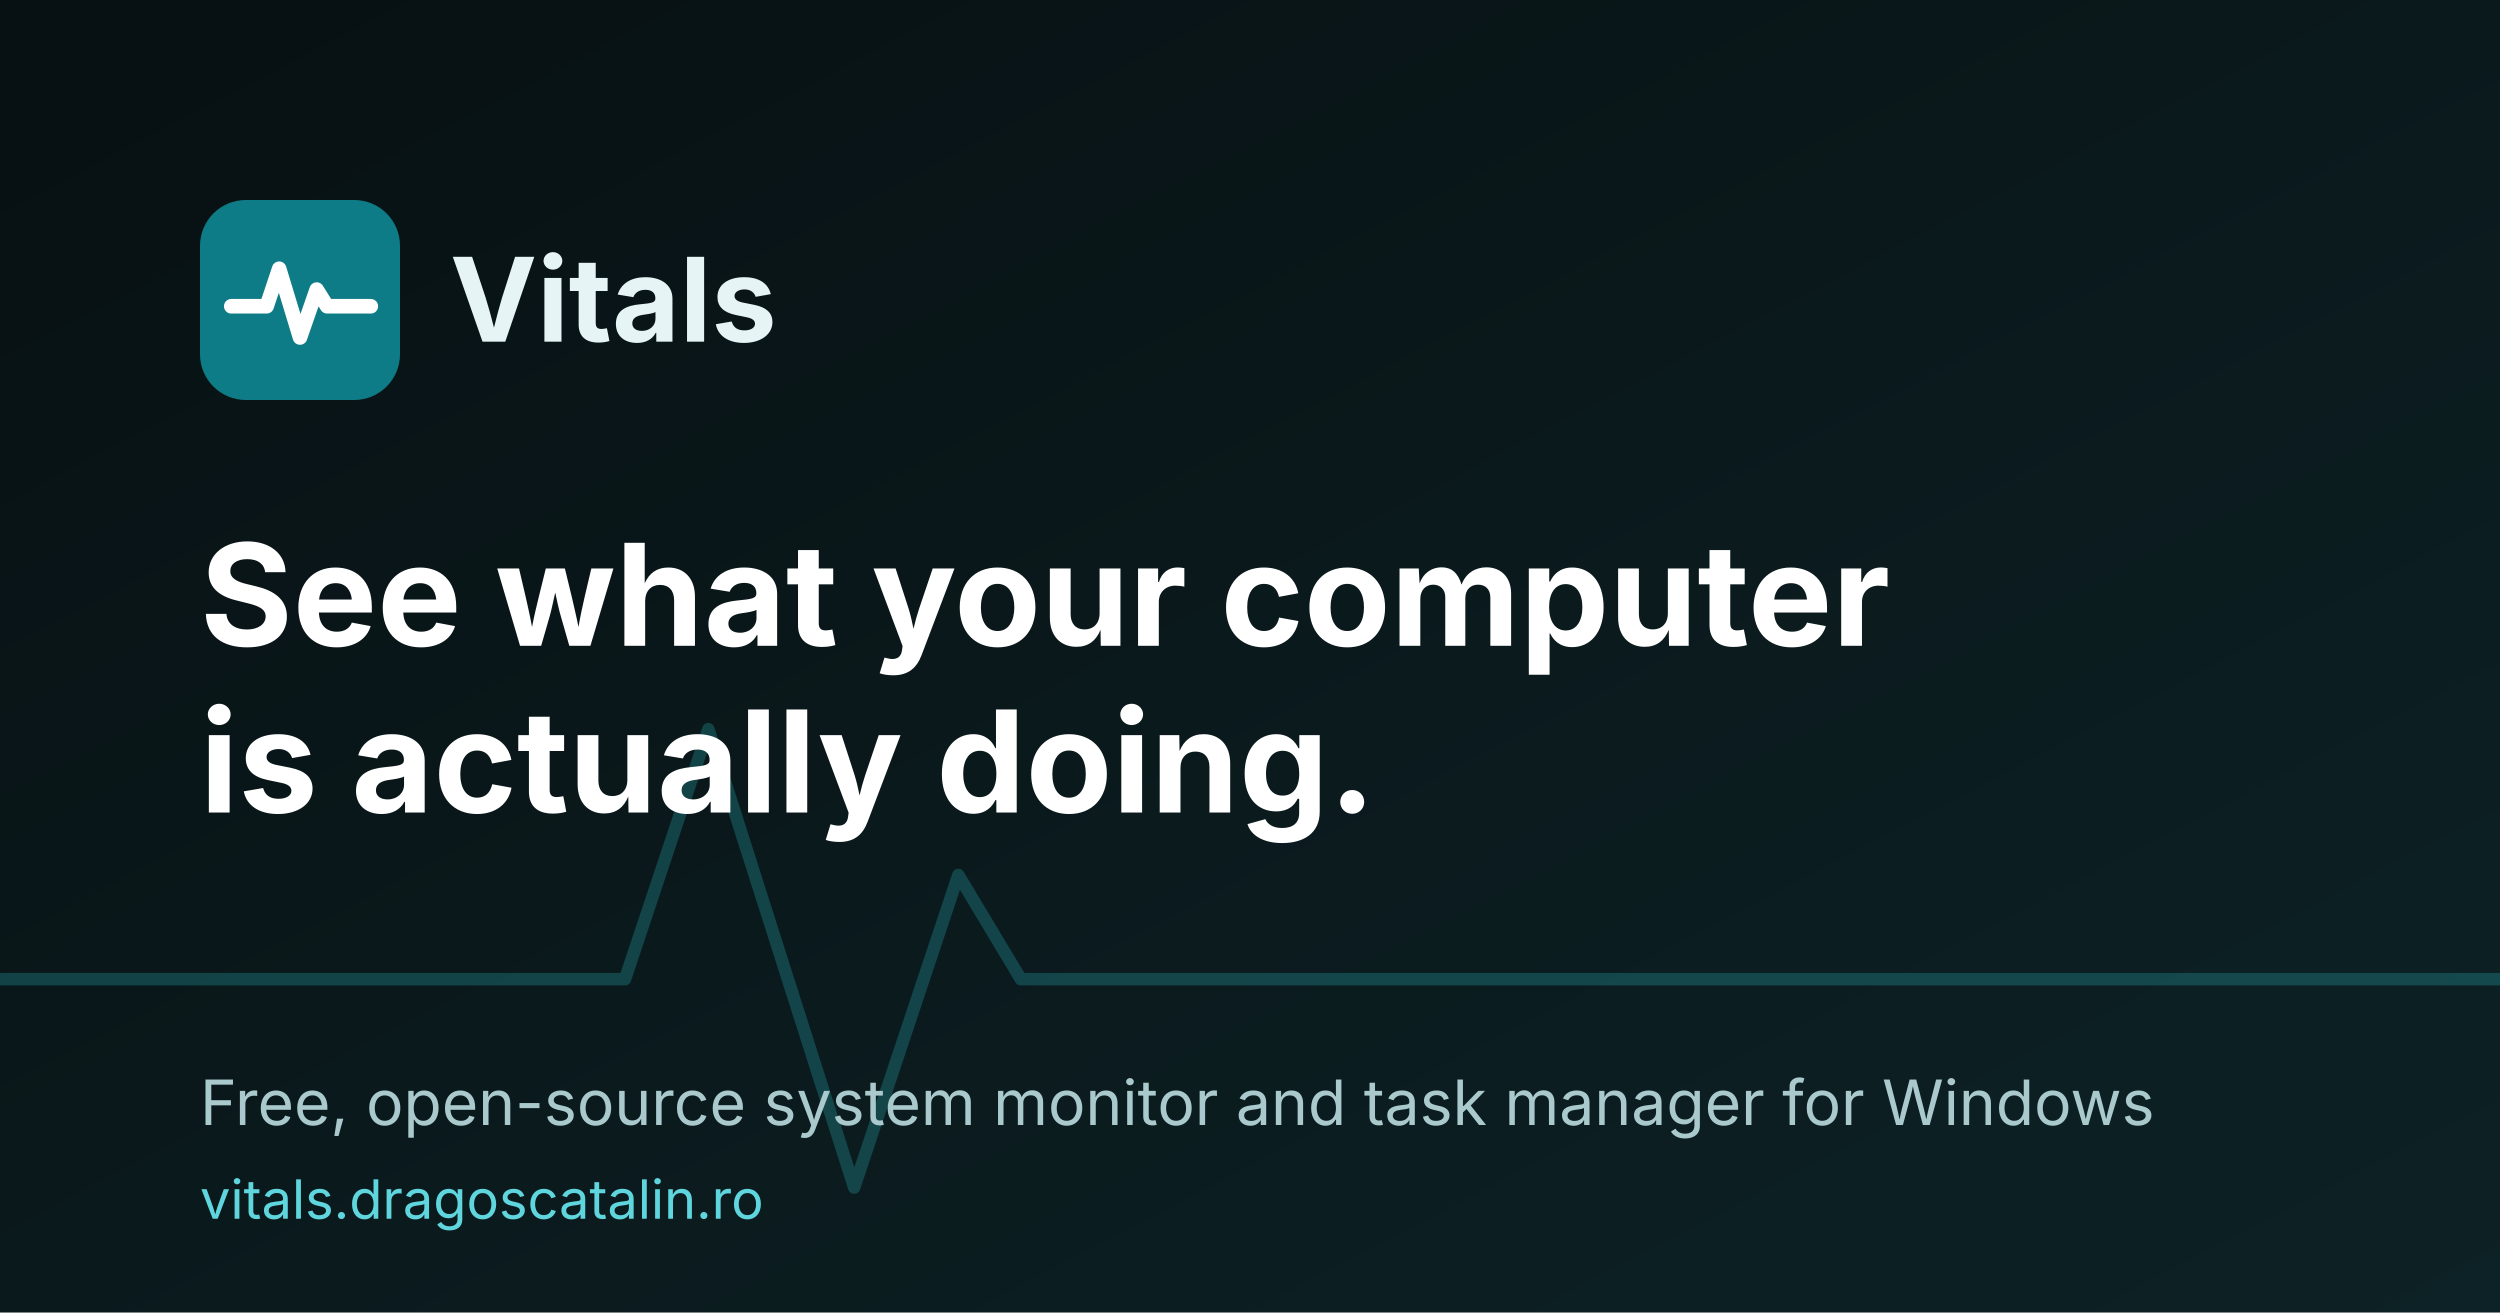
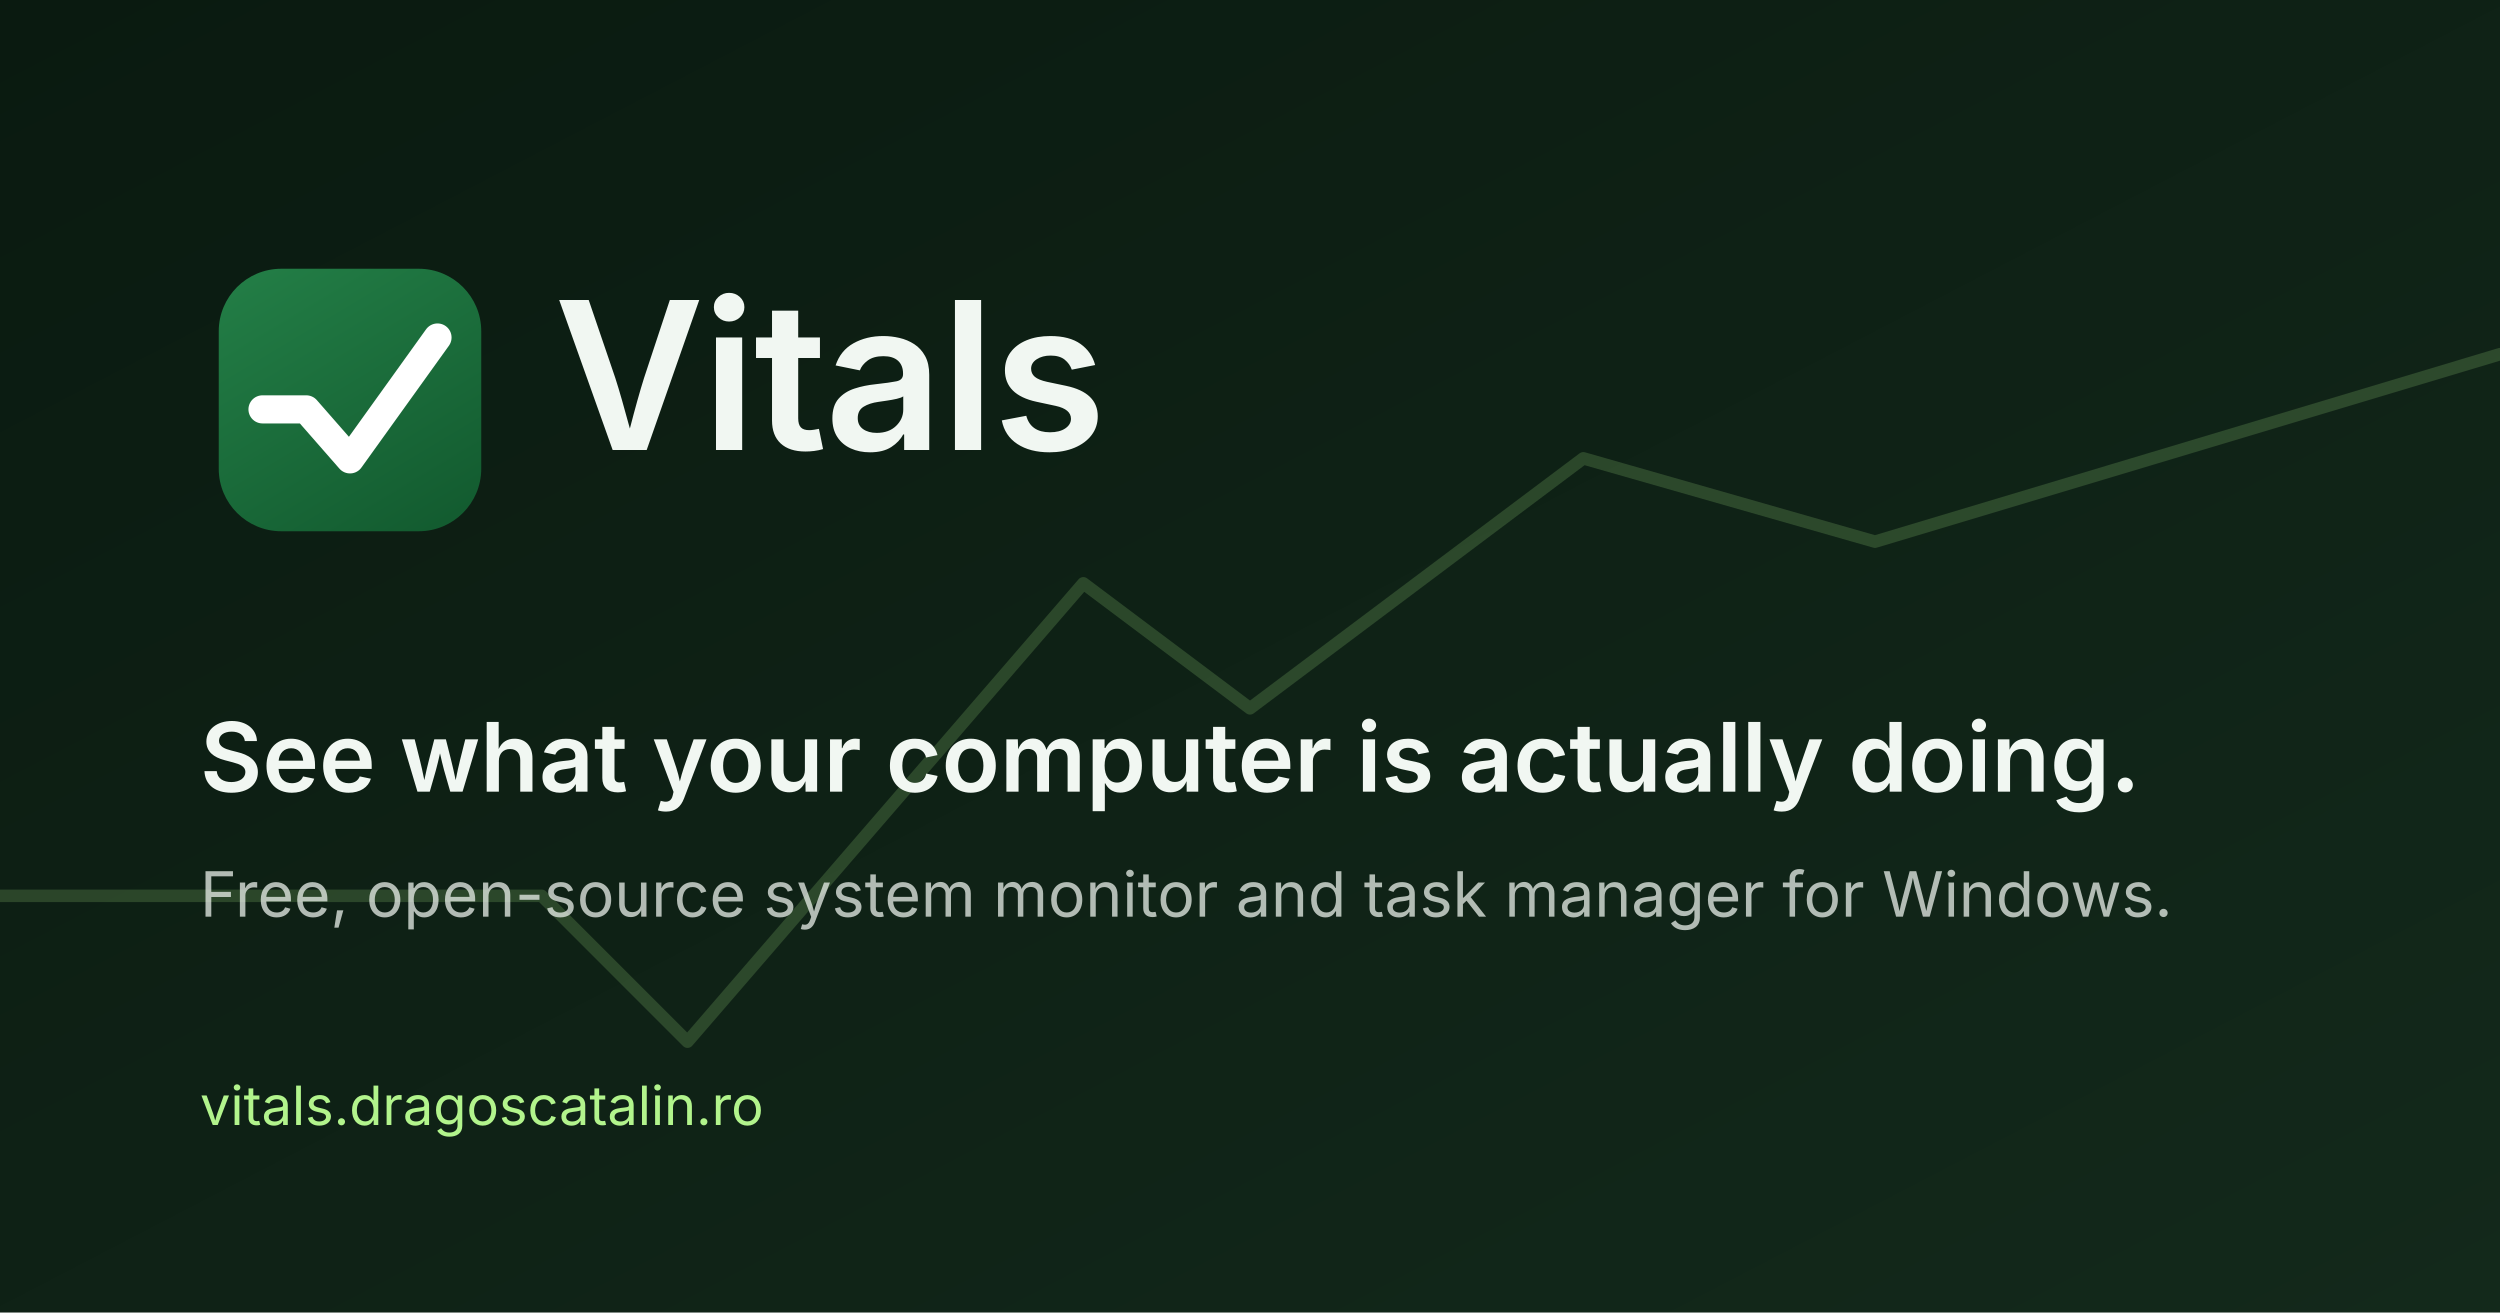
- <svg xmlns="http://www.w3.org/2000/svg" viewBox="0 0 1200 630" width="1200" height="630" role="img" aria-labelledby="og-title og-desc">
+ <svg xmlns="http://www.w3.org/2000/svg" viewBox="0 0 1200 630" width="1200" height="630" role="img" aria-labelledby="t d">
  <defs>
+     <linearGradient id="tg" x1="0.2" y1="0" x2="0.8" y2="1">
+       <stop offset="0" stop-color="#227c45" />
+       <stop offset="1" stop-color="#135c30" />
+     </linearGradient>
    <linearGradient id="bg" x1="0" y1="0" x2="1" y2="1">
-       <stop offset="0" stop-color="#071012" />
-       <stop offset="1" stop-color="#0d2226" />
+       <stop offset="0" stop-color="#0a1a10" />
+       <stop offset="1" stop-color="#13291b" />
    </linearGradient>
  </defs>
  <rect width="1200" height="630" fill="url(#bg)" />
-   <path d="M0 470h300l40-120 70 220 50-150 30 50h710" fill="none" stroke="#2cc5cf" stroke-opacity="0.25" stroke-width="6" stroke-linecap="round" stroke-linejoin="round" />
-   <g transform="translate(96 96)">
-     <rect width="96" height="96" rx="22" fill="#0e7c86" />
-     <path d="M15 51h17l6-18 10 33 8-23 5 8h21" fill="none" stroke="#ffffff" stroke-width="7" stroke-linecap="round" stroke-linejoin="round" />
+   <path d="M0 430H260L330 500L520 280L600 340L760 220L900 260L1200 170" fill="none" stroke="#b2f48c" stroke-opacity="0.18" stroke-width="6" stroke-linecap="round" stroke-linejoin="round" />
+   <g transform="translate(96 120) scale(3)">
+     <rect x="3" y="3" width="42" height="42" rx="10" fill="url(#tg)" />
+     <path d="M10 25.5H17L24 33.5L38 14" fill="none" stroke="#ffffff" stroke-width="4.5" stroke-linecap="round" stroke-linejoin="round" />
  </g>
-   <text x="216" y="164" font-family="Segoe UI, Inter, system-ui, sans-serif" font-size="56" font-weight="700" fill="#e6f4f5">Vitals</text>
-   <text x="96" y="310" font-family="Segoe UI, Inter, system-ui, sans-serif" font-size="68" font-weight="700" fill="#ffffff">See what your computer</text>
-   <text x="96" y="390" font-family="Segoe UI, Inter, system-ui, sans-serif" font-size="68" font-weight="700" fill="#ffffff">is actually doing.</text>
-   <text x="96" y="540" font-family="Segoe UI, Inter, system-ui, sans-serif" font-size="30" fill="#a9c9cc">Free, open-source system monitor and task manager for Windows</text>
-   <text x="96" y="585" font-family="Segoe UI, Inter, system-ui, sans-serif" font-size="26" fill="#5fd6de">vitals.dragoscatalin.ro</text>
+   <path transform="translate(266 216) scale(0.04832215)" fill="#f1f7f2" d="M581 0 50 -1490H343L607 -716Q639 -617 674.5 -492.0Q710 -367 752 -213Q831 -519 893 -716L1149 -1490H1441L919 0ZM1607.52 0V-1118H1867.52V0ZM1737.52 -1276Q1675.52 -1276 1631.02 -1317.5Q1586.52 -1359 1586.52 -1419Q1586.52 -1478 1631.02 -1519.5Q1675.52 -1561 1737.52 -1561Q1800.52 -1561 1845.02 -1519.5Q1889.52 -1478 1889.52 -1419Q1889.52 -1359 1845.02 -1317.5Q1800.52 -1276 1737.52 -1276ZM2640.04 -1118V-914H2424.04V-315Q2424.04 -254 2449.54 -225.5Q2475.04 -197 2535.04 -197Q2553.04 -197 2582.04 -201.5Q2611.04 -206 2630.04 -210L2671.04 -9Q2628.04 4 2583.04 9.5Q2538.04 15 2497.04 15Q2336.04 15 2250.04 -65.0Q2164.04 -145 2164.04 -293V-914H2005.04V-1118H2164.04V-1384H2424.04V-1118ZM3137.56 23Q3031.56 23 2946.56 -15.5Q2861.56 -54 2812.56 -129.0Q2763.56 -204 2763.56 -314Q2763.56 -440 2825.06 -509.5Q2886.56 -579 2984.06 -610.5Q3081.56 -642 3189.56 -653Q3335.56 -669 3400.56 -682.5Q3465.56 -696 3465.56 -754V-759Q3465.56 -841 3415.56 -886.5Q3365.56 -932 3270.56 -932Q3172.56 -932 3114.56 -889.0Q3056.56 -846 3036.56 -791L2795.56 -840Q2844.56 -988 2973.06 -1060.0Q3101.56 -1132 3269.56 -1132Q3348.56 -1132 3429.06 -1113.5Q3509.56 -1095 3576.56 -1051.5Q3643.56 -1008 3684.56 -933.5Q3725.56 -859 3725.56 -747V0H3476.56V-154H3466.56Q3429.56 -82 3348.56 -29.5Q3267.56 23 3137.56 23ZM3204.56 -170Q3324.56 -170 3396.06 -239.0Q3467.56 -308 3467.56 -401V-533Q3449.56 -519 3403.56 -508.5Q3357.56 -498 3306.06 -490.5Q3254.56 -483 3220.56 -478Q3132.56 -466 3074.06 -430.0Q3015.56 -394 3015.56 -317Q3015.56 -245 3068.56 -207.5Q3121.56 -170 3204.56 -170ZM4241.08 -1490V0H3981.08V-1490ZM4919.6 23Q4726.6 23 4601.1 -59.5Q4475.6 -142 4446.6 -294L4689.6 -340Q4733.6 -176 4924.6 -176Q5020.6 -176 5077.1 -214.5Q5133.6 -253 5133.6 -310Q5133.6 -405 4982.6 -438L4791.6 -479Q4477.6 -547 4477.6 -792Q4477.6 -896 4534.6 -972.0Q4591.6 -1048 4693.1 -1090.0Q4794.6 -1132 4928.6 -1132Q5118.6 -1132 5229.1 -1053.0Q5339.6 -974 5373.6 -844L5141.6 -798Q5121.6 -856 5071.6 -897.0Q5021.6 -938 4931.6 -938Q4849.6 -938 4793.6 -901.5Q4737.6 -865 4737.6 -808Q4737.6 -759 4774.1 -727.5Q4810.6 -696 4896.6 -677L5086.6 -637Q5399.6 -570 5399.6 -335Q5399.6 -229 5338.6 -148.5Q5277.6 -68 5169.1 -22.5Q5060.6 23 4919.6 23Z" />
+   <text x="96" y="380" font-family="Segoe UI Variable Display, Segoe UI, Inter, sans-serif" font-size="46" font-weight="600" fill="#f1f7f2">See what your computer is actually doing.</text>
+   <text x="96" y="440" font-family="Segoe UI Variable Text, Segoe UI, Inter, sans-serif" font-size="30" fill="#f1f7f2" fill-opacity="0.72">Free, open-source system monitor and task manager for Windows.</text>
+   <text x="96" y="540" font-family="Segoe UI Variable Text, Segoe UI, Inter, sans-serif" font-size="26" fill="#b2f48c">vitals.dragoscatalin.ro</text>
</svg>
